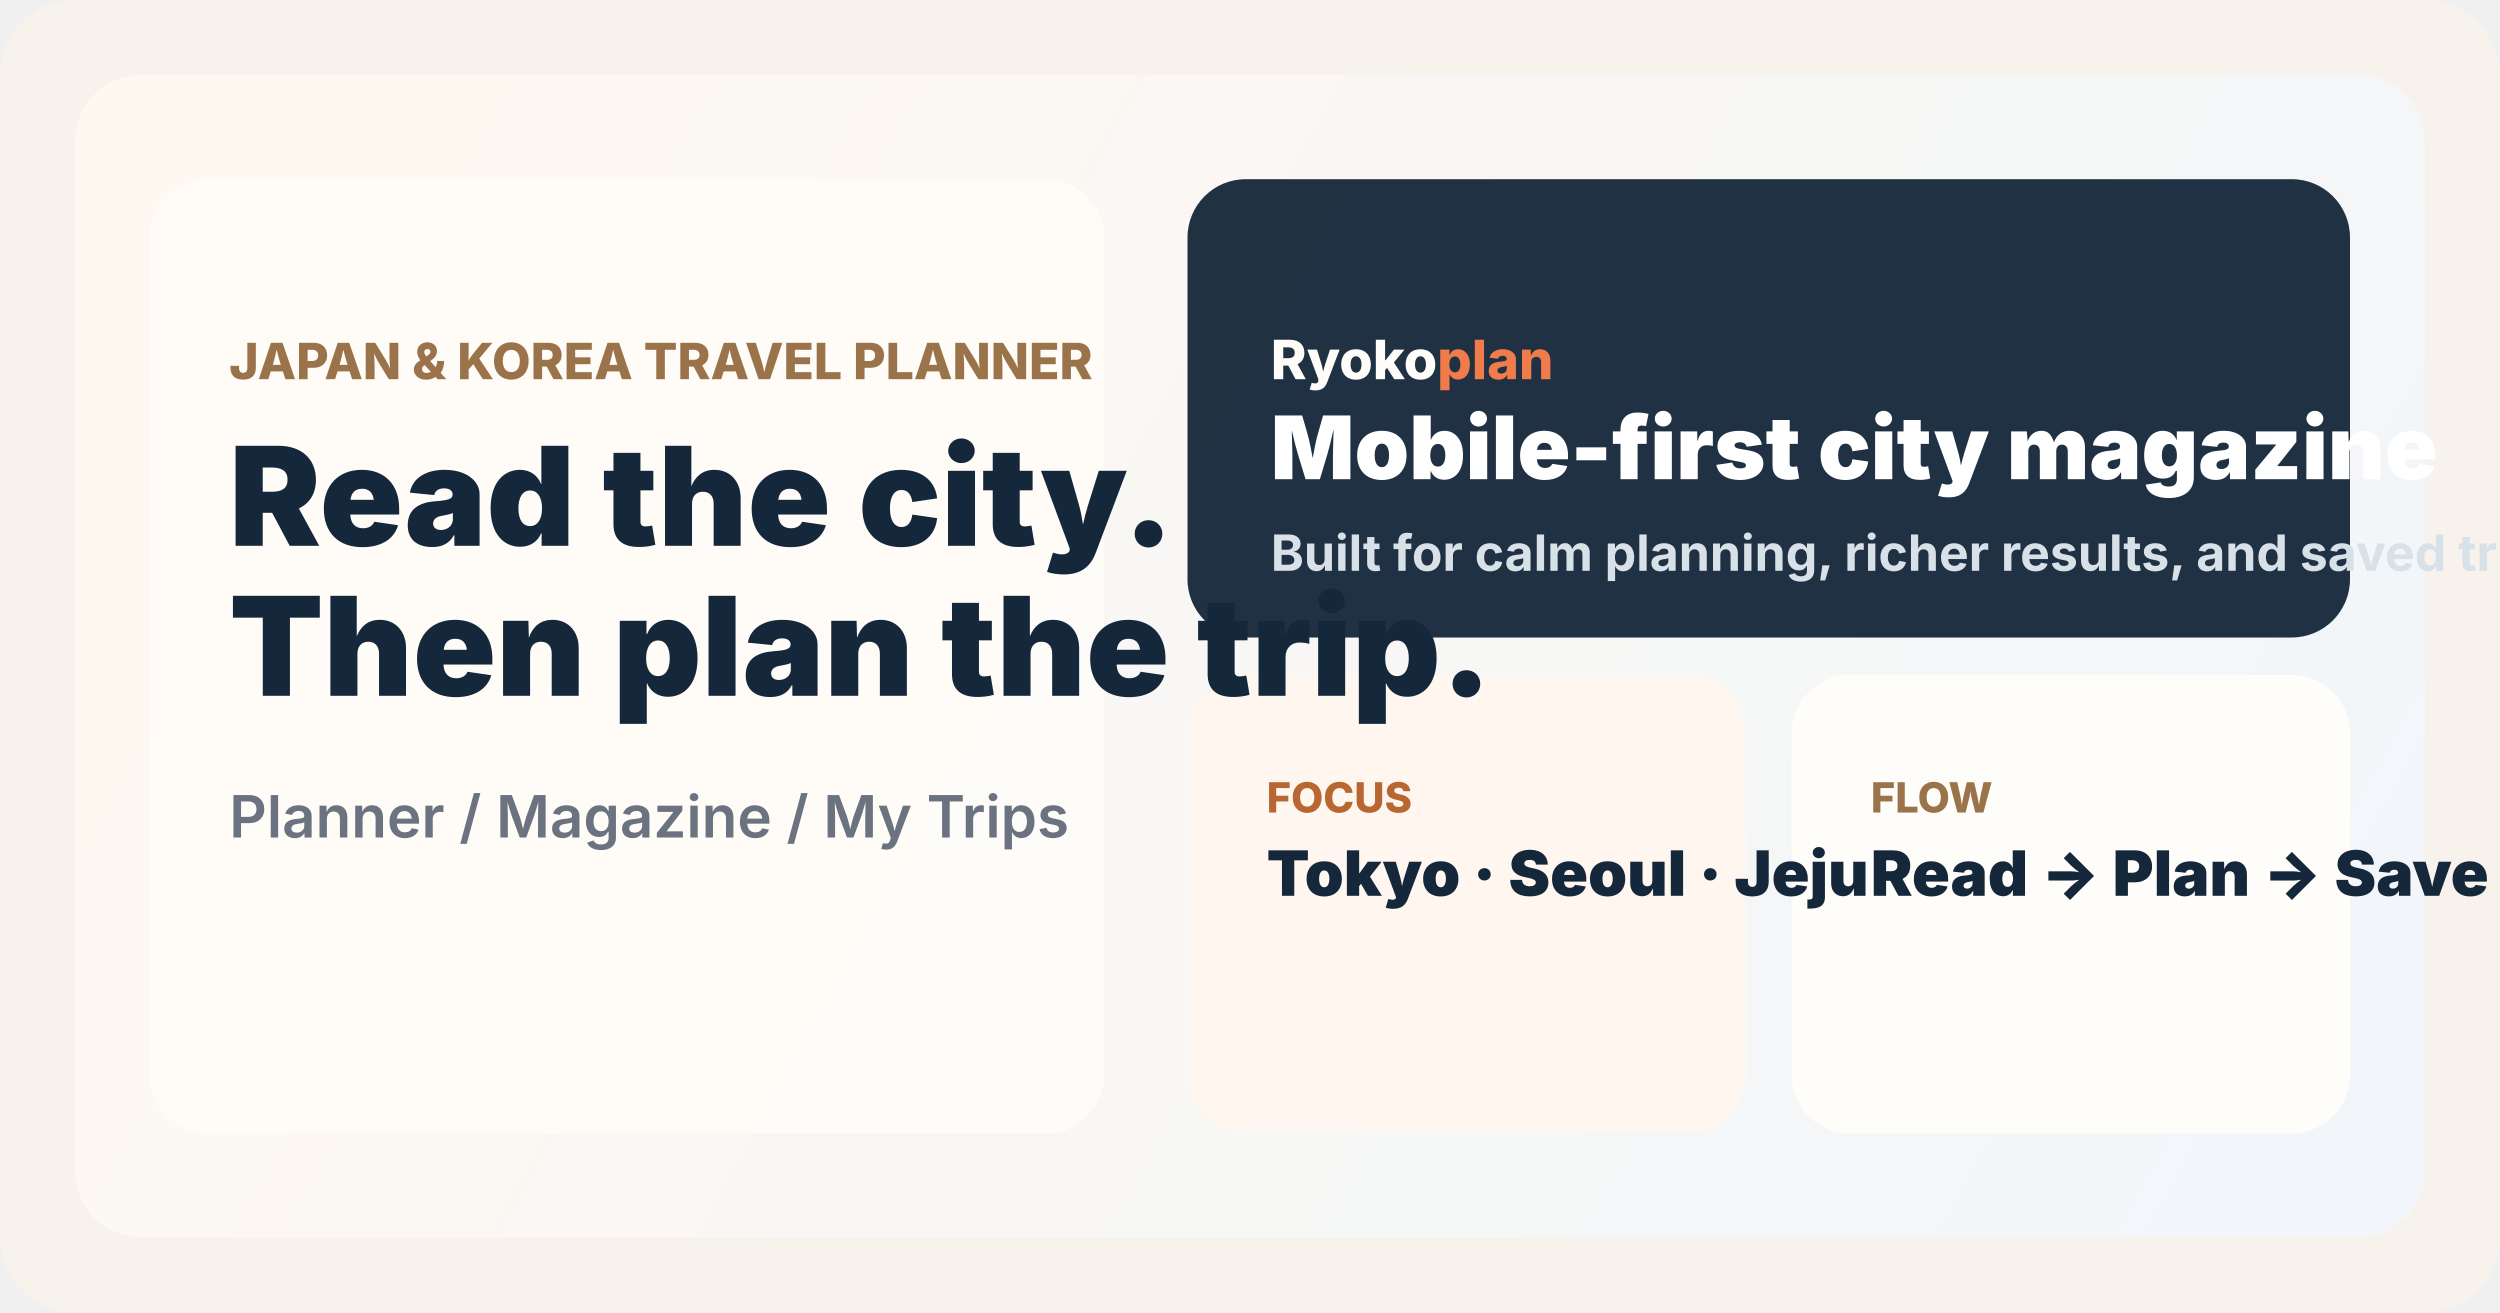
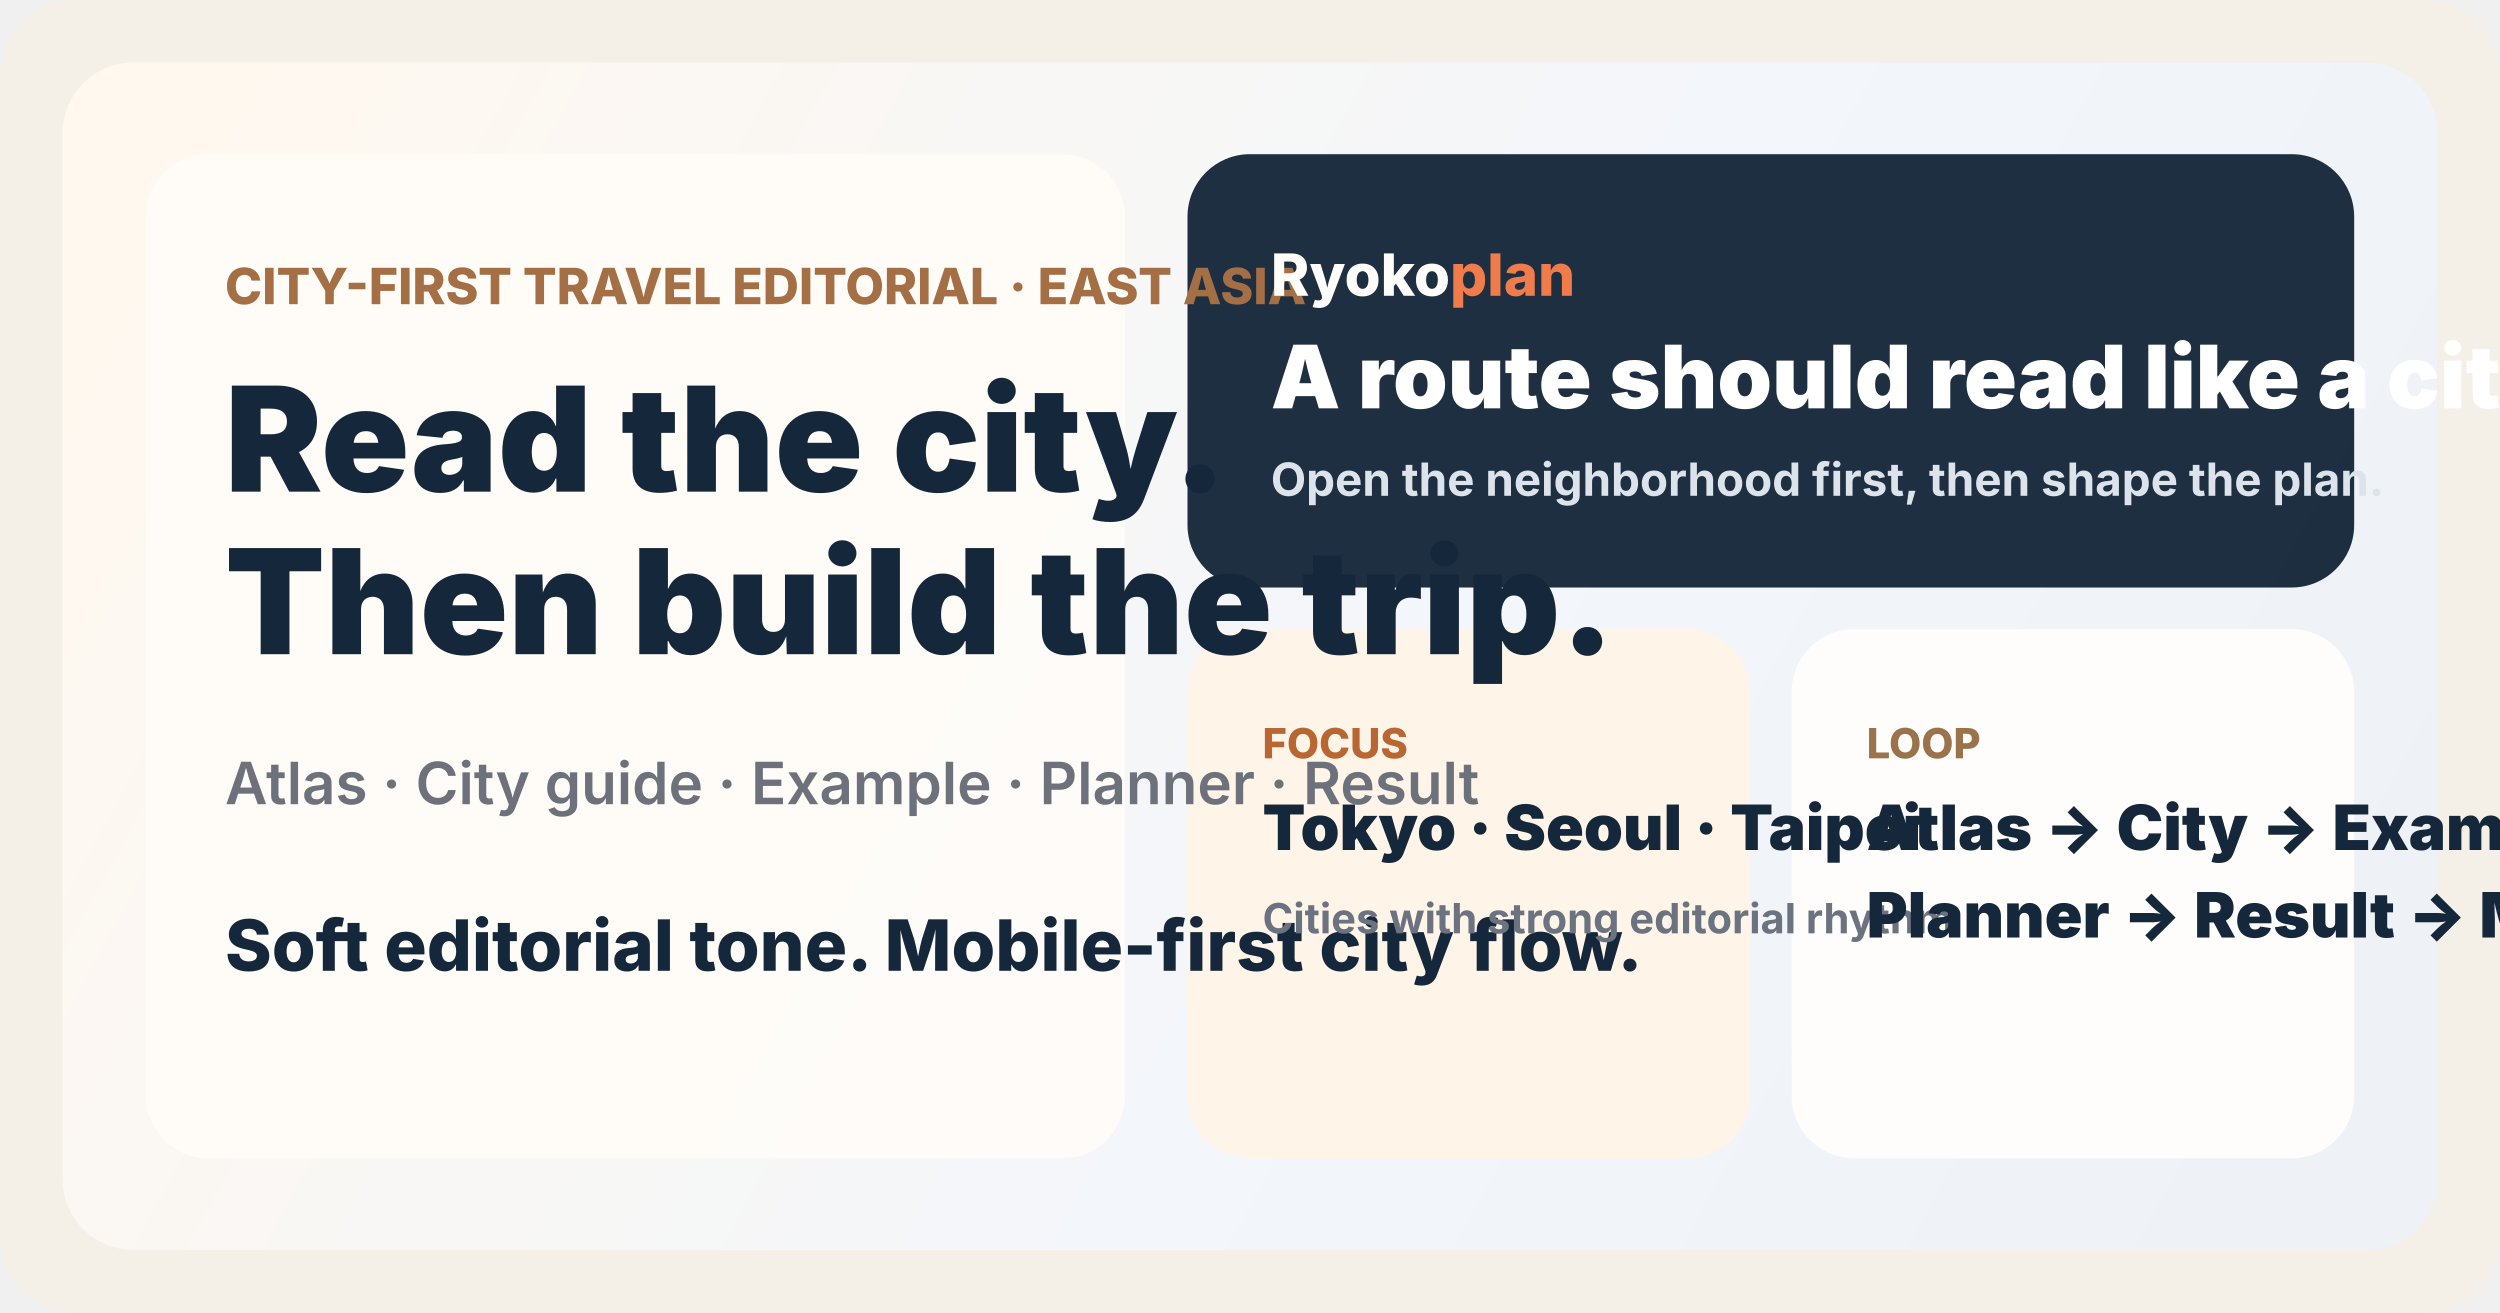
<svg xmlns="http://www.w3.org/2000/svg" width="1200" height="630" viewBox="0 0 1200 630" fill="none">
-   <rect width="1200" height="630" rx="36" fill="#F7F3EC" />
-   <rect x="36" y="36" width="1128" height="558" rx="32" fill="url(#bg)" />
-   <rect x="72" y="86" width="458" height="458" rx="28" fill="#FFFDF9" fill-opacity="0.9" />
-   <rect x="570" y="86" width="558" height="220" rx="28" fill="#15273A" fill-opacity="0.95" />
-   <rect x="570" y="324" width="268" height="220" rx="28" fill="#FFF7EF" />
-   <rect x="860" y="324" width="268" height="220" rx="28" fill="#FFFDF9" />
-   <text x="110" y="182" fill="#9A734B" font-family="Inter, Arial, sans-serif" font-size="24" font-weight="800">JAPAN &amp; KOREA TRAVEL PLANNER</text>
-   <text x="110" y="262" fill="#15273A" font-family="Inter, Arial, sans-serif" font-size="66" font-weight="900">Read the city.</text>
-   <text x="110" y="334" fill="#15273A" font-family="Inter, Arial, sans-serif" font-size="66" font-weight="900">Then plan the trip.</text>
-   <text x="110" y="402" fill="#6B7280" font-family="Inter, Arial, sans-serif" font-size="28" font-weight="600">Planner / Magazine / My Trips</text>
-   <text x="610" y="182" fill="#FFFDF9" font-family="Inter, Arial, sans-serif" font-size="26" font-weight="800">Ryoko<tspan fill="#F07C4C">plan</tspan>
+   <rect width="1200" height="630" rx="36" fill="#F4EFE7" />
+   <rect x="30" y="30" width="1140" height="570" rx="34" fill="url(#panel)" />
+   <rect x="70" y="74" width="470" height="482" rx="30" fill="#FFFCF7" fill-opacity="0.94" />
+   <rect x="570" y="74" width="560" height="208" rx="30" fill="#15273A" fill-opacity="0.96" />
+   <rect x="570" y="302" width="270" height="254" rx="30" fill="#FFF4E8" />
+   <rect x="860" y="302" width="270" height="254" rx="30" fill="#FFFDFC" />
+   <text x="108" y="146" fill="#A46F45" font-family="Inter, Arial, sans-serif" font-size="24" font-weight="800">CITY-FIRST TRAVEL EDITORIAL · EAST ASIA</text>
+   <text x="108" y="236" fill="#15273A" font-family="Inter, Arial, sans-serif" font-size="70" font-weight="900">Read the city.</text>
+   <text x="108" y="314" fill="#15273A" font-family="Inter, Arial, sans-serif" font-size="70" font-weight="900">Then build the trip.</text>
+   <text x="108" y="386" fill="#6C717B" font-family="Inter, Arial, sans-serif" font-size="28" font-weight="600">Atlas · City guide · Example · Planner · Result</text>
+   <text x="108" y="466" fill="#15273A" font-family="Inter, Arial, sans-serif" font-size="34" font-weight="800">Soft editorial tone. Mobile-first city flow.</text>
+   <text x="610" y="142" fill="#FFFDF9" font-family="Inter, Arial, sans-serif" font-size="28" font-weight="800">Ryoko<tspan fill="#F07C4C">plan</tspan>
  </text>
-   <text x="610" y="230" fill="#FFFFFF" font-family="Inter, Arial, sans-serif" font-size="42" font-weight="900">Mobile-first city magazine</text>
-   <text x="610" y="274" fill="#D8E0E8" font-family="Inter, Arial, sans-serif" font-size="24" font-weight="700">Built for calm planning, richer results, and saved trips.</text>
-   <text x="608" y="390" fill="#B96732" font-family="Inter, Arial, sans-serif" font-size="20" font-weight="800">FOCUS</text>
-   <text x="608" y="430" fill="#15273A" font-family="Inter, Arial, sans-serif" font-size="30" font-weight="900">Tokyo · Seoul · Jeju</text>
-   <text x="898" y="390" fill="#9A734B" font-family="Inter, Arial, sans-serif" font-size="20" font-weight="800">FLOW</text>
-   <text x="898" y="430" fill="#15273A" font-family="Inter, Arial, sans-serif" font-size="30" font-weight="900">Read → Plan → Save</text>
+   <text x="610" y="196" fill="#FFFFFF" font-family="Inter, Arial, sans-serif" font-size="42" font-weight="900">A route should read like a city cover.</text>
+   <text x="610" y="238" fill="#DCE3EA" font-family="Inter, Arial, sans-serif" font-size="22" font-weight="700">Open the neighborhood first, then shape the plan.</text>
+   <text x="606" y="364" fill="#B96732" font-family="Inter, Arial, sans-serif" font-size="20" font-weight="800">FOCUS</text>
+   <text x="606" y="408" fill="#15273A" font-family="Inter, Arial, sans-serif" font-size="30" font-weight="900">Tokyo · Seoul · Taipei</text>
+   <text x="606" y="448" fill="#6B7280" font-family="Inter, Arial, sans-serif" font-size="20" font-weight="700">Cities with strong editorial rhythm</text>
+   <text x="896" y="364" fill="#9A734B" font-family="Inter, Arial, sans-serif" font-size="20" font-weight="800">LOOP</text>
+   <text x="896" y="408" fill="#15273A" font-family="Inter, Arial, sans-serif" font-size="30" font-weight="900">Atlas → City → Example</text>
+   <text x="896" y="450" fill="#15273A" font-family="Inter, Arial, sans-serif" font-size="30" font-weight="900">Planner → Result → My Trips</text>
  <defs>
-     <linearGradient id="bg" x1="95" y1="42" x2="1080" y2="592" gradientUnits="userSpaceOnUse">
-       <stop stop-color="#FFF8F0" />
-       <stop offset="1" stop-color="#F2F6FA" />
+     <linearGradient id="panel" x1="88" y1="42" x2="1084" y2="590" gradientUnits="userSpaceOnUse">
+       <stop stop-color="#FFF8EF" />
+       <stop offset="0.58" stop-color="#F3F6FA" />
+       <stop offset="1" stop-color="#EEF1F5" />
    </linearGradient>
  </defs>
</svg>
